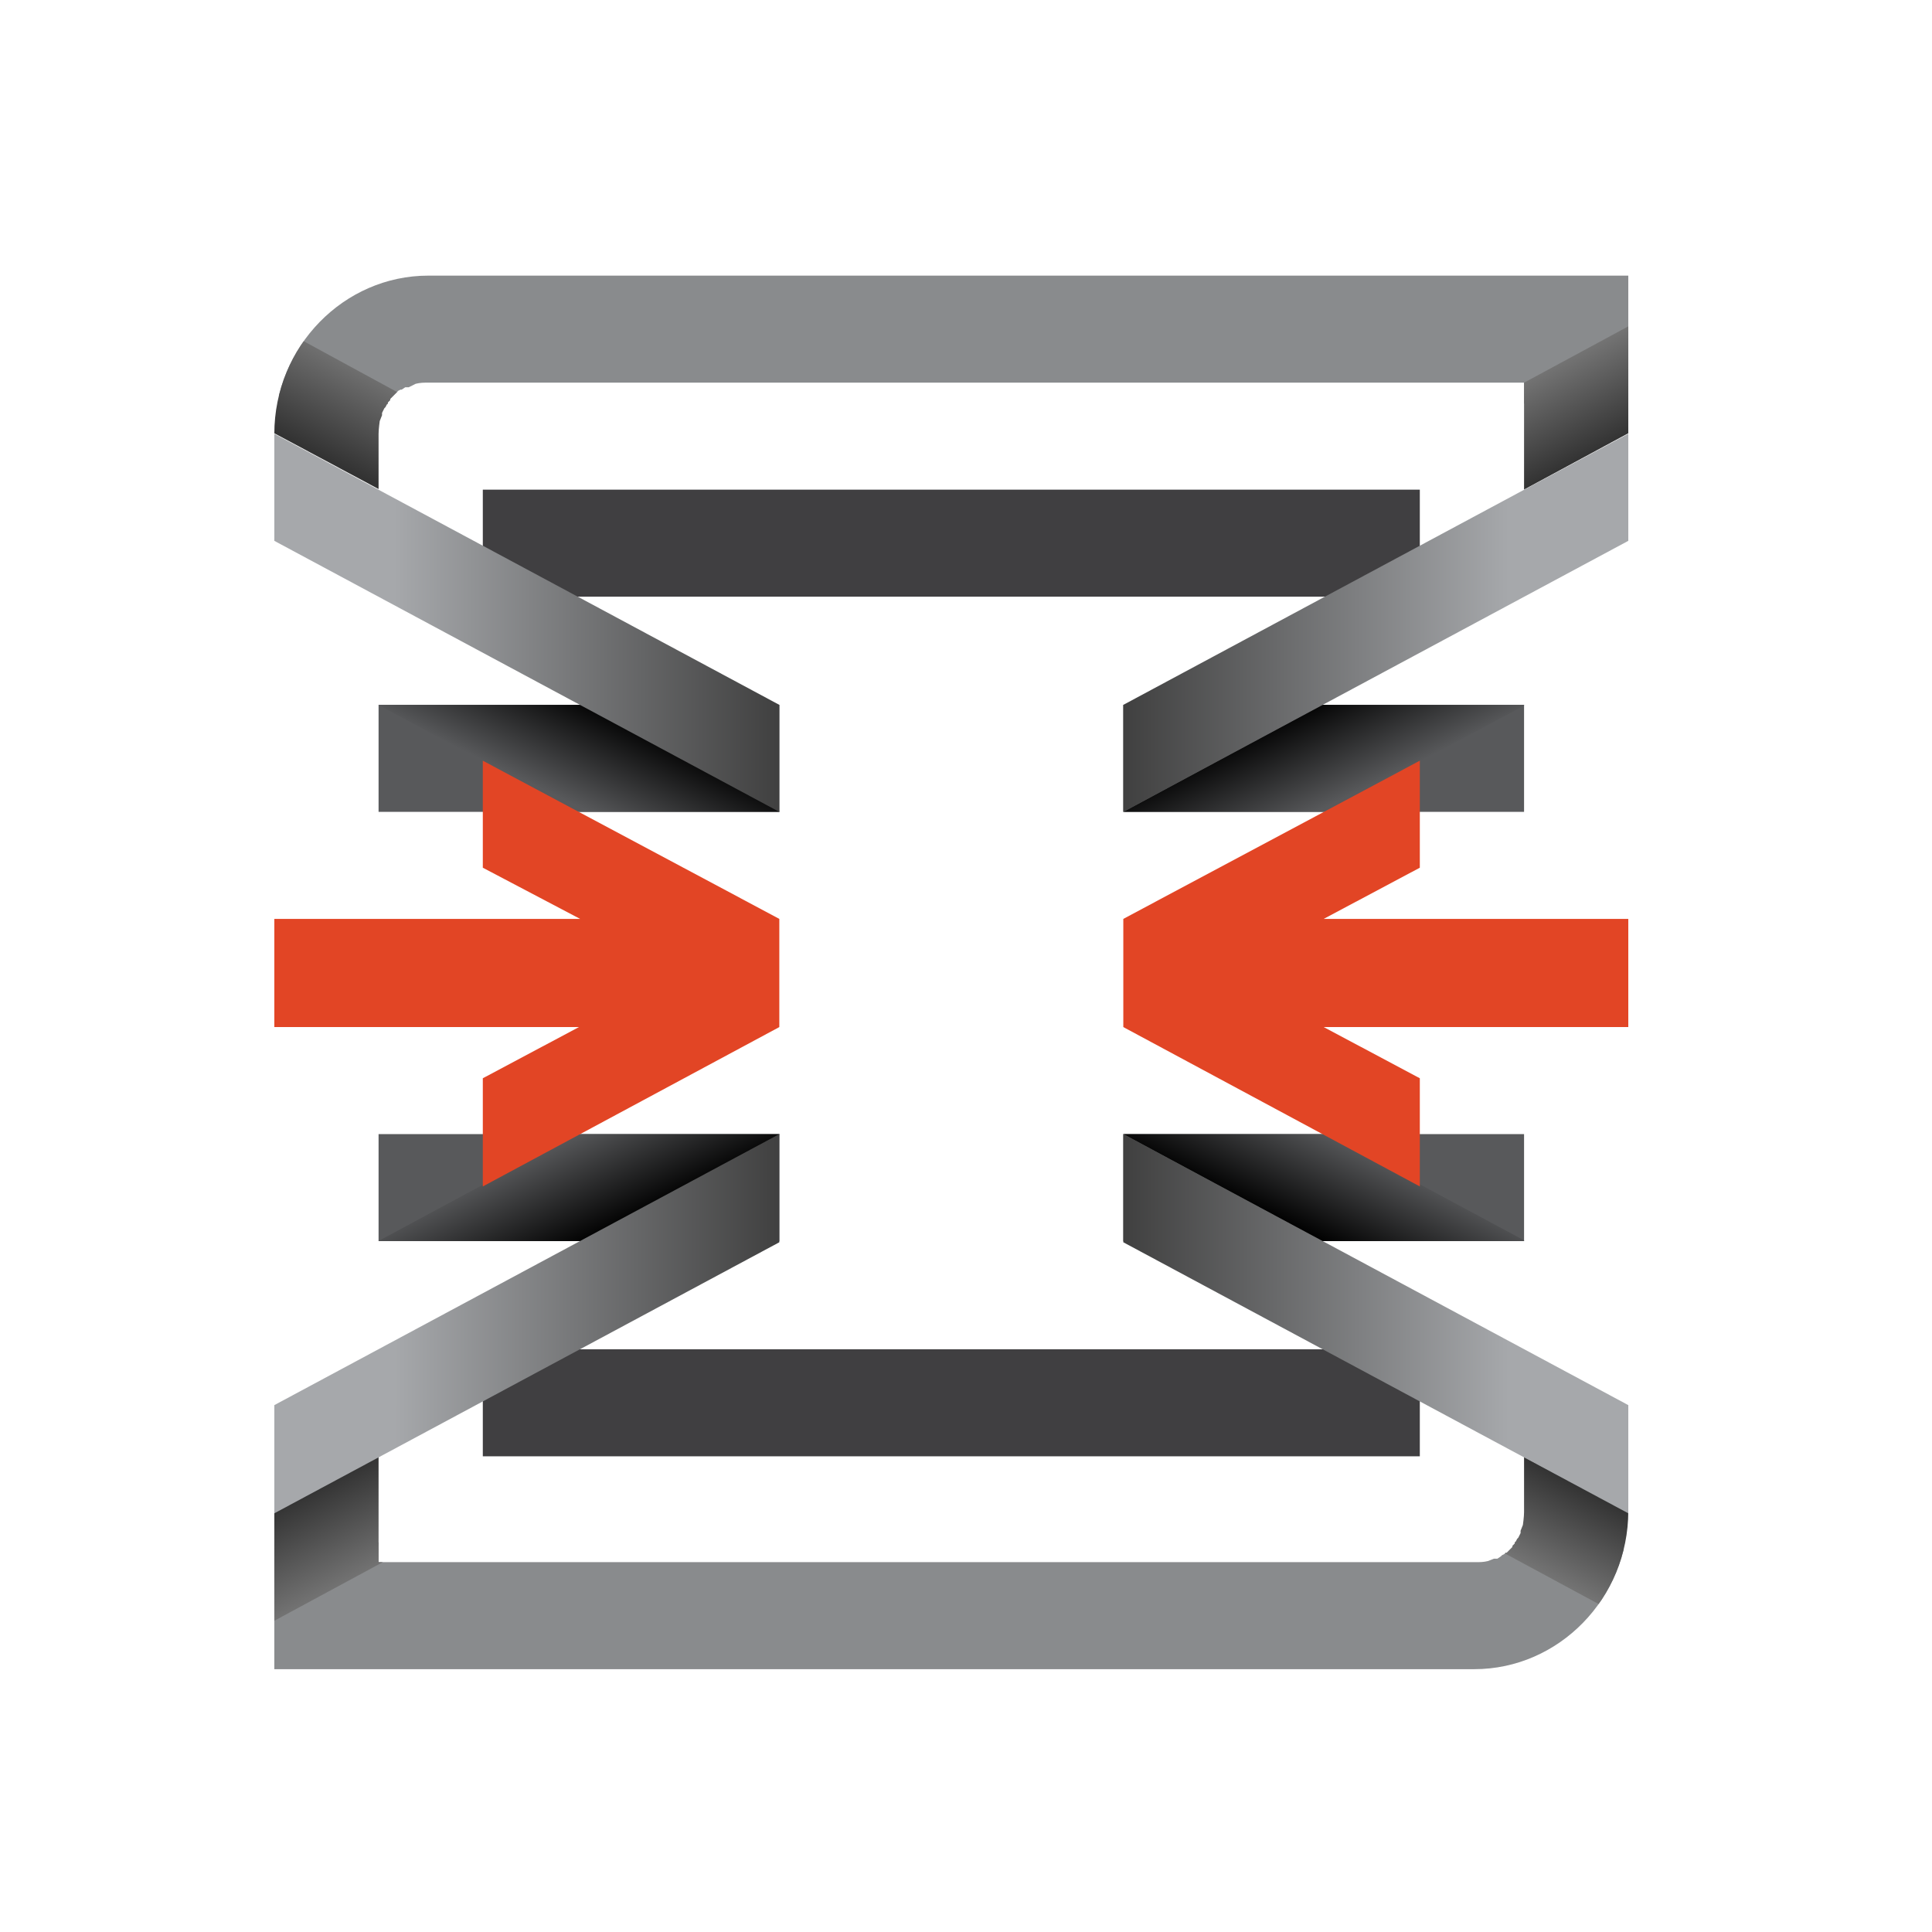
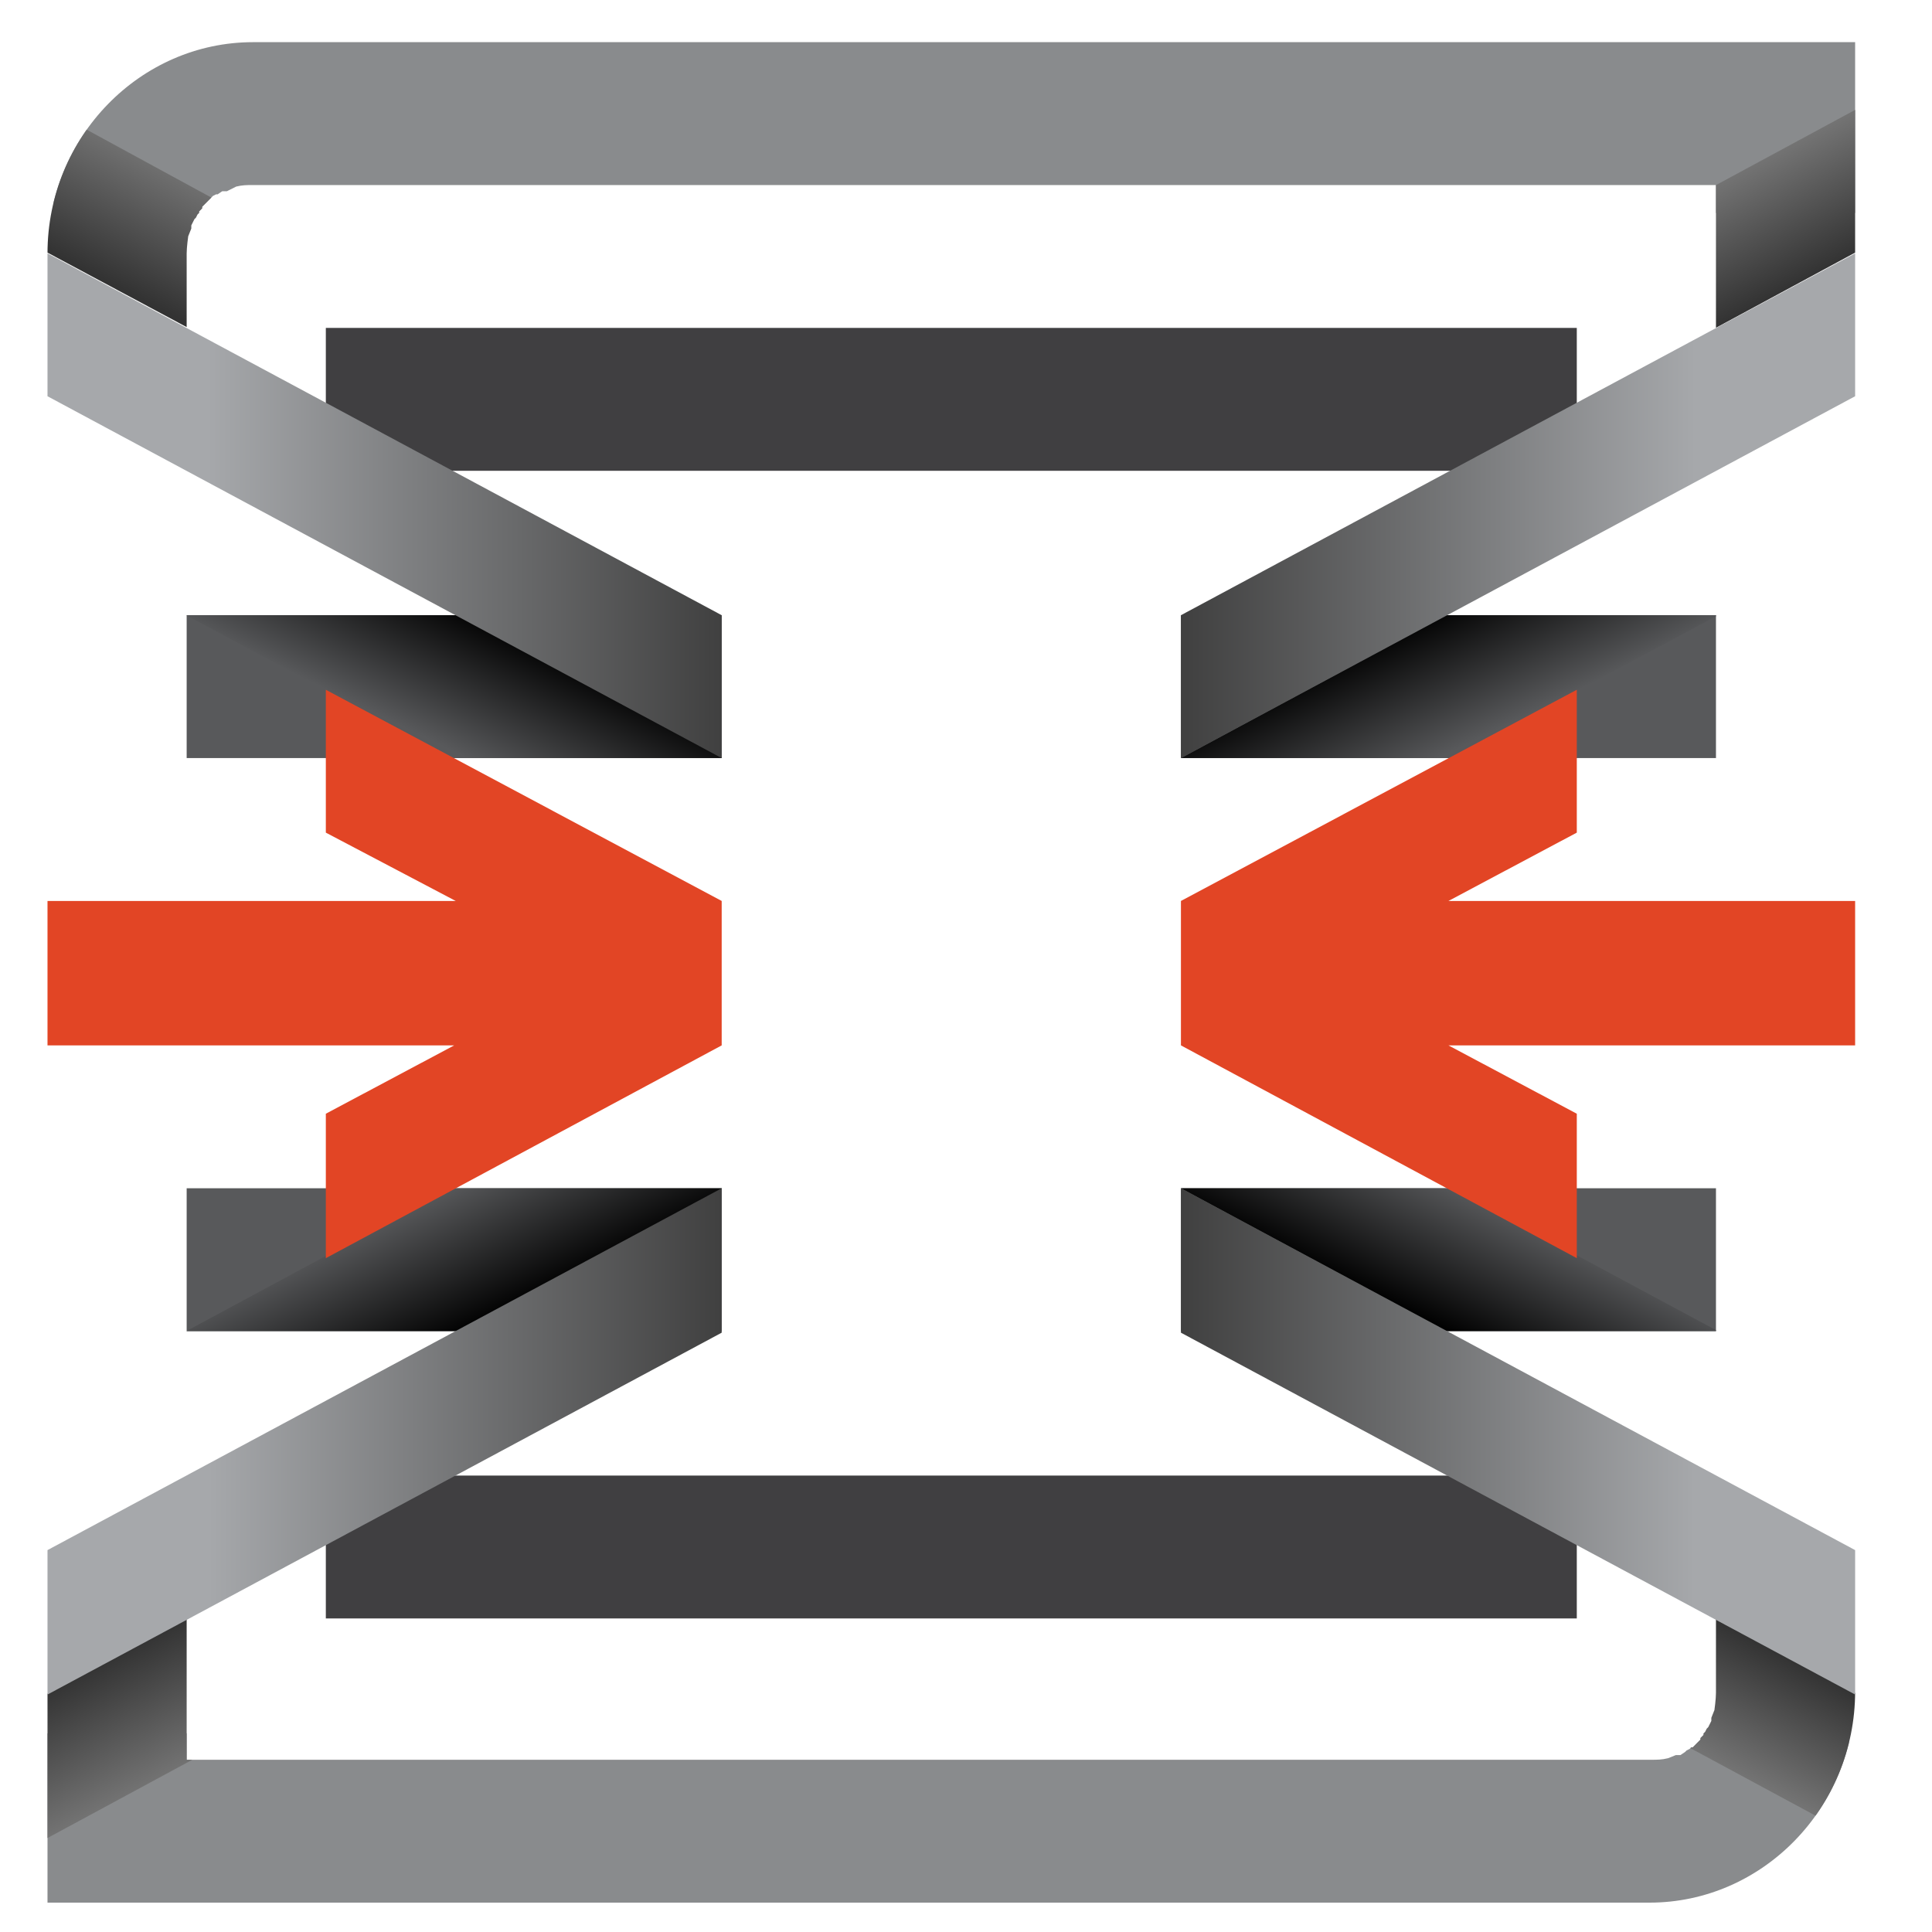
<svg xmlns="http://www.w3.org/2000/svg" xmlns:xlink="http://www.w3.org/1999/xlink" id="cvfy" x="652px" y="152px" width="150" height="150" version="1.1" viewBox="0 250 150 150" xml:space="preserve">
  <defs id="defs29" />
  <style type="text/css" id="style2">
	.st0{clip-path:url(#cvfb);fill:#898B8D;}
	.st1{clip-path:url(#cvfb);fill:url(#cvfj);}
	.st2{clip-path:url(#cvfb);fill:url(#cvfi);}
	.st3{fill:#403F41;}
	.st4{clip-path:url(#cvfa);fill:#898B8D;}
	.st5{clip-path:url(#cvfa);fill:url(#cvfh);}
	.st6{clip-path:url(#cvfa);fill:url(#cvfg);}
	.st7{clip-path:url(#cvff);fill:#58595B;}
	.st8{clip-path:url(#cvff);fill:url(#cvfr);}
	.st9{clip-path:url(#cvfe);fill:#58595B;}
	.st10{clip-path:url(#cvfe);fill:url(#cvfq);}
	.st11{clip-path:url(#cvfd);fill:#58595B;}
	.st12{clip-path:url(#cvfd);fill:url(#cvfp);}
	.st13{clip-path:url(#cvfc);fill:#58595B;}
	.st14{clip-path:url(#cvfc);fill:url(#cvfo);}
	.st15{fill:url(#cvfn);}
	.st16{fill:url(#cvfm);}
	.st17{fill:url(#cvfl);}
	.st18{fill:url(#cvfk);}
	.st19{fill:#E24525;}
	.st20{fill:#808183;}
</style>
-   <g transform="matrix(0.899244,0,0,0.9031274,-5.498416,31.43875)" id="g28">
+   <g transform="matrix(1.200549,0,0,1.205733,-32.08857,-67.08978)" id="g28">
    <defs id="defs2">
      <path id="cvfu" d="m 38.8,284.1 v -4.8 c 0,-0.4 0.1,-1.1 0.1,-1.1 l 0.2,-0.5 v -0.2 l 0.2,-0.4 0.1,-0.1 0.1,-0.2 0.1,-0.1 v -0.1 l 0.2,-0.2 v -0.1 l 0.7,-0.7 0.2,-0.1 h 0.1 l 0.3,-0.2 h 0.3 L 42,275 c 0.4,-0.1 0.7,-0.1 1.1,-0.1 h 94.6 v 9.2 h 9 V 265.7 H 43.1 c -7.3,0 -13.3,6.1 -13.3,13.6 v 4.8 z" />
    </defs>
    <clipPath id="cvfb">
      <use width="100%" height="100%" xlink:href="#cvfu" id="use2" />
    </clipPath>
    <rect class="st0" x="30.2" y="264.7" width="117.1" height="12" clip-path="url(#cvfb)" id="rect2" />
    <linearGradient id="cvfj" x1="-2420" x2="-2400" y1="800.1" y2="800.1" gradientTransform="matrix(0.1869,0.3575,-0.6751,0.353,1133,856.1)" gradientUnits="userSpaceOnUse">
      <stop style="stop-color:#737373" offset="0" id="stop2" />
      <stop style="stop-color:#333" offset="1" id="stop3" />
    </linearGradient>
-     <polygon class="st1" points="137.5,284.2 133.8,277 147,269.9 150.7,277.1 " clip-path="url(#cvfb)" style="fill:url(#cvfj)" id="polygon3" />
+     <polygon class="st1" points="147,269.9 150.7,277.1 137.5,284.2 133.8,277 " clip-path="url(#cvfb)" style="fill:url(#cvfj)" id="polygon3" />
    <linearGradient id="cvfi" x1="-2368" x2="-2347" y1="2163" y2="2163" gradientTransform="matrix(-0.1861,0.3579,-0.5495,-0.2858,785,1739)" gradientUnits="userSpaceOnUse">
      <stop style="stop-color:#737373" offset="0" id="stop4" />
      <stop style="stop-color:#333" offset="1" id="stop5" />
    </linearGradient>
-     <polygon class="st2" points="28.2,278.4 31.9,271.1 42.6,276.9 38.9,284.1 " clip-path="url(#cvfb)" style="fill:url(#cvfi)" id="polygon5" />
+     <polygon class="st2" points="42.6,276.9 38.9,284.1 28.2,278.4 31.9,271.1 " clip-path="url(#cvfb)" style="fill:url(#cvfi)" id="polygon5" />
    <rect class="st3" x="47.8" y="284.1" width="80.9" height="9.2" id="rect5" />
    <rect class="st3" x="47.8" y="358" width="80.9" height="9.2" id="rect6" />
    <defs id="defs6">
      <path id="cvft" d="m 137.7,367.2 v 4.8 c 0,0.4 -0.1,1.1 -0.1,1.1 l -0.2,0.5 v 0.2 l -0.2,0.4 -0.1,0.1 -0.1,0.2 -0.1,0.1 v 0.1 l -0.2,0.2 v 0.1 l -0.5,0.5 h -0.1 l -0.1,0.1 -0.2,0.1 -0.1,0.1 -0.3,0.2 h -0.3 l -0.5,0.2 c -0.4,0.1 -0.7,0.1 -1.1,0.1 H 38.8 v -9.2 h -9 v 18.4 h 103.6 c 7.3,0 13.3,-6.1 13.3,-13.6 v -4.8 h -9 z" />
    </defs>
    <clipPath id="cvfa">
      <use width="100%" height="100%" xlink:href="#cvft" id="use6" />
    </clipPath>
    <rect class="st4" x="29.2" y="374.6" width="117.1" height="12" clip-path="url(#cvfa)" id="rect7" />
    <linearGradient id="cvfh" x1="1480" x2="1501" y1="2101" y2="2101" gradientTransform="matrix(-0.1869,-0.3575,0.6751,-0.353,-1106,1649)" gradientUnits="userSpaceOnUse">
      <stop style="stop-color:#737373" offset="0" id="stop7" />
      <stop style="stop-color:#333" offset="1" id="stop8" />
    </linearGradient>
-     <polygon class="st5" points="39,367.1 42.7,374.4 29.5,381.5 25.8,374.2 " clip-path="url(#cvfa)" style="fill:url(#cvfh)" id="polygon8" />
+     <polygon class="st5" points="29.5,381.5 25.8,374.2 39,367.1 42.7,374.4 " clip-path="url(#cvfa)" style="fill:url(#cvfh)" id="polygon8" />
    <linearGradient id="cvfg" x1="1880" x2="1900" y1="995.7" y2="995.7" gradientTransform="matrix(0.1861,-0.3579,0.5495,0.2858,-757.7,765.5)" gradientUnits="userSpaceOnUse">
      <stop style="stop-color:#737373" offset="0" id="stop9" />
      <stop style="stop-color:#333" offset="1" id="stop10" />
    </linearGradient>
-     <polygon class="st6" points="148.4,372.9 144.7,380.2 133.9,374.4 137.6,367.2 " clip-path="url(#cvfa)" style="fill:url(#cvfg)" id="polygon10" />
+     <polygon class="st6" points="133.9,374.4 137.6,367.2 148.4,372.9 144.7,380.2 " clip-path="url(#cvfa)" style="fill:url(#cvfg)" id="polygon10" />
    <defs id="defs10">
      <rect id="cvfs" x="38.8" y="302.6" width="34.6" height="9.2" />
    </defs>
    <clipPath id="cvff">
      <use width="100%" height="100%" xlink:href="#cvfs" id="use10" />
    </clipPath>
    <rect class="st7" x="38.8" y="302.6" width="34.6" height="9.2" clip-path="url(#cvff)" id="rect10" />
    <linearGradient id="cvfr" x1="2724" x2="2762" y1="2480" y2="2480" gradientTransform="matrix(-1.521,-1.021,3.14,1.519,-3559,-659.4)" gradientUnits="userSpaceOnUse">
      <stop style="stop-color:#58595B" offset=".107" id="stop11" />
      <stop offset="1" id="stop12" />
    </linearGradient>
-     <polygon class="st8" points="73.5,311.8 69.7,319.2 38.4,302.4 42.1,295 " clip-path="url(#cvff)" style="fill:url(#cvfr)" id="polygon12" />
+     <polygon class="st8" points="38.4,302.4 42.1,295 73.5,311.8 69.7,319.2 " clip-path="url(#cvff)" style="fill:url(#cvfr)" id="polygon12" />
    <defs id="defs12">
      <rect id="cvfx" x="103.1" y="302.6" width="34.6" height="9.2" />
    </defs>
    <clipPath id="cvfe">
      <use width="100%" height="100%" xlink:href="#cvfx" id="use12" />
    </clipPath>
    <rect class="st9" x="103.1" y="302.6" width="34.6" height="9.2" clip-path="url(#cvfe)" id="rect12" />
    <linearGradient id="cvfq" x1="2370" x2="2408" y1="2242" y2="2242" gradientTransform="matrix(1.521,-1.021,-3.14,1.519,3527,-659.4)" gradientUnits="userSpaceOnUse">
      <stop style="stop-color:#58595B" offset=".107" id="stop13" />
      <stop offset="1" id="stop14" />
    </linearGradient>
-     <polygon class="st10" points="103.1,311.8 106.8,319.2 138.2,302.4 134.4,295 " clip-path="url(#cvfe)" style="fill:url(#cvfq)" id="polygon14" />
+     <polygon class="st10" points="138.2,302.4 134.4,295 103.1,311.8 106.8,319.2 " clip-path="url(#cvfe)" style="fill:url(#cvfq)" id="polygon14" />
    <defs id="defs14">
      <rect id="cvfw" x="103.1" y="339.5" width="34.6" height="9.2" />
    </defs>
    <clipPath id="cvfd">
      <use width="100%" height="100%" xlink:href="#cvfw" id="use14" />
    </clipPath>
    <rect class="st11" x="103.1" y="339.5" width="34.6" height="9.2" clip-path="url(#cvfd)" id="rect14" />
    <linearGradient id="cvfp" x1="-2721" x2="-2683" y1="-204.9" y2="-204.9" gradientTransform="matrix(1.521,1.021,-3.14,-1.519,3587,2791)" gradientUnits="userSpaceOnUse">
      <stop style="stop-color:#58595B" offset=".107" id="stop15" />
      <stop offset="1" id="stop16" />
    </linearGradient>
-     <polygon class="st12" points="103.1,339.5 106.8,332.1 138.2,348.9 134.4,356.3 " clip-path="url(#cvfd)" style="fill:url(#cvfp)" id="polygon16" />
+     <polygon class="st12" points="138.2,348.9 134.4,356.3 103.1,339.5 106.8,332.1 " clip-path="url(#cvfd)" style="fill:url(#cvfp)" id="polygon16" />
    <defs id="defs16">
      <rect id="cvfv" x="38.8" y="339.5" width="34.6" height="9.2" />
    </defs>
    <clipPath id="cvfc">
      <use width="100%" height="100%" xlink:href="#cvfv" id="use16" />
    </clipPath>
    <rect class="st13" x="38.8" y="339.5" width="34.6" height="9.2" clip-path="url(#cvfc)" id="rect16" />
    <linearGradient id="cvfo" x1="-2569" x2="-2530" y1="-102.7" y2="-102.7" gradientTransform="matrix(-1.521,1.021,3.14,-1.519,-3500,2791)" gradientUnits="userSpaceOnUse">
      <stop style="stop-color:#58595B" offset=".107" id="stop17" />
      <stop offset="1" id="stop18" />
    </linearGradient>
-     <polygon class="st14" points="73.5,339.5 69.7,332.1 38.4,348.9 42.1,356.3 " clip-path="url(#cvfc)" style="fill:url(#cvfo)" id="polygon18" />
+     <polygon class="st14" points="38.4,348.9 42.1,356.3 73.5,339.5 69.7,332.1 " clip-path="url(#cvfc)" style="fill:url(#cvfo)" id="polygon18" />
    <linearGradient id="cvfn" x1="29.84" x2="73.4" y1="295.5" y2="295.5" gradientUnits="userSpaceOnUse">
      <stop style="stop-color:#A6A8AB" offset=".237" id="stop19" />
      <stop style="stop-color:#404040" offset="1" id="stop20" />
    </linearGradient>
-     <polygon class="st15" points="29.8,279.3 73.4,302.6 73.4,311.8 29.8,288.5 " style="fill:url(#cvfn)" id="polygon20" />
+     <polygon class="st15" points="73.4,311.8 29.8,288.5 29.8,279.3 73.4,302.6 " style="fill:url(#cvfn)" id="polygon20" />
    <linearGradient id="cvfm" x1="-287.9" x2="-244.3" y1="295.5" y2="295.5" gradientTransform="matrix(-1,0,0,1,-141.2,0)" gradientUnits="userSpaceOnUse">
      <stop style="stop-color:#A6A8AB" offset=".237" id="stop21" />
      <stop style="stop-color:#404040" offset="1" id="stop22" />
    </linearGradient>
-     <polygon class="st16" points="146.7,279.3 103.1,302.6 103.1,311.8 146.7,288.5 " style="fill:url(#cvfm)" id="polygon22" />
+     <polygon class="st16" points="103.1,311.8 146.7,288.5 146.7,279.3 103.1,302.6 " style="fill:url(#cvfm)" id="polygon22" />
    <linearGradient id="cvfl" x1="-119.4" x2="-75.84" y1="1846" y2="1846" gradientTransform="rotate(180,13.64,1101)" gradientUnits="userSpaceOnUse">
      <stop style="stop-color:#A6A8AB" offset=".237" id="stop23" />
      <stop style="stop-color:#404040" offset="1" id="stop24" />
    </linearGradient>
-     <polygon class="st17" points="146.7,372.1 103.1,348.8 103.1,339.5 146.7,362.8 " style="fill:url(#cvfl)" id="polygon24" />
+     <polygon class="st17" points="103.1,339.5 146.7,362.8 146.7,372.1 103.1,348.8 " style="fill:url(#cvfl)" id="polygon24" />
    <linearGradient id="cvfk" x1="-138.6" x2="-95.07" y1="1846" y2="1846" gradientTransform="matrix(1,0,0,-1,168.5,2202)" gradientUnits="userSpaceOnUse">
      <stop style="stop-color:#A6A8AB" offset=".237" id="stop25" />
      <stop style="stop-color:#404040" offset="1" id="stop26" />
    </linearGradient>
-     <polygon class="st18" points="29.8,372.1 73.4,348.8 73.4,339.5 29.8,362.8 " style="fill:url(#cvfk)" id="polygon26" />
-     <polygon class="st19" points="128.7,307.4 103.1,321 103.1,330.3 128.7,344 128.7,334.7 120.4,330.3 146.7,330.3 146.7,321 120.4,321 128.7,316.6 " id="polygon27" />
-     <polygon class="st19" points="29.8,321 29.8,330.3 56.1,330.3 47.8,334.7 47.8,344 73.4,330.3 73.4,321 47.8,307.4 47.8,316.6 56.2,321 " id="polygon28" />
+     <polygon class="st18" points="73.4,339.5 29.8,362.8 29.8,372.1 73.4,348.8 " style="fill:url(#cvfk)" id="polygon26" />
+     <polygon class="st19" points="103.1,330.3 128.7,344 128.7,334.7 120.4,330.3 146.7,330.3 146.7,321 120.4,321 128.7,316.6 128.7,307.4 103.1,321 " id="polygon27" />
+     <polygon class="st19" points="56.1,330.3 47.8,334.7 47.8,344 73.4,330.3 73.4,321 47.8,307.4 47.8,316.6 56.2,321 29.8,321 29.8,330.3 " id="polygon28" />
  </g>
</svg>
